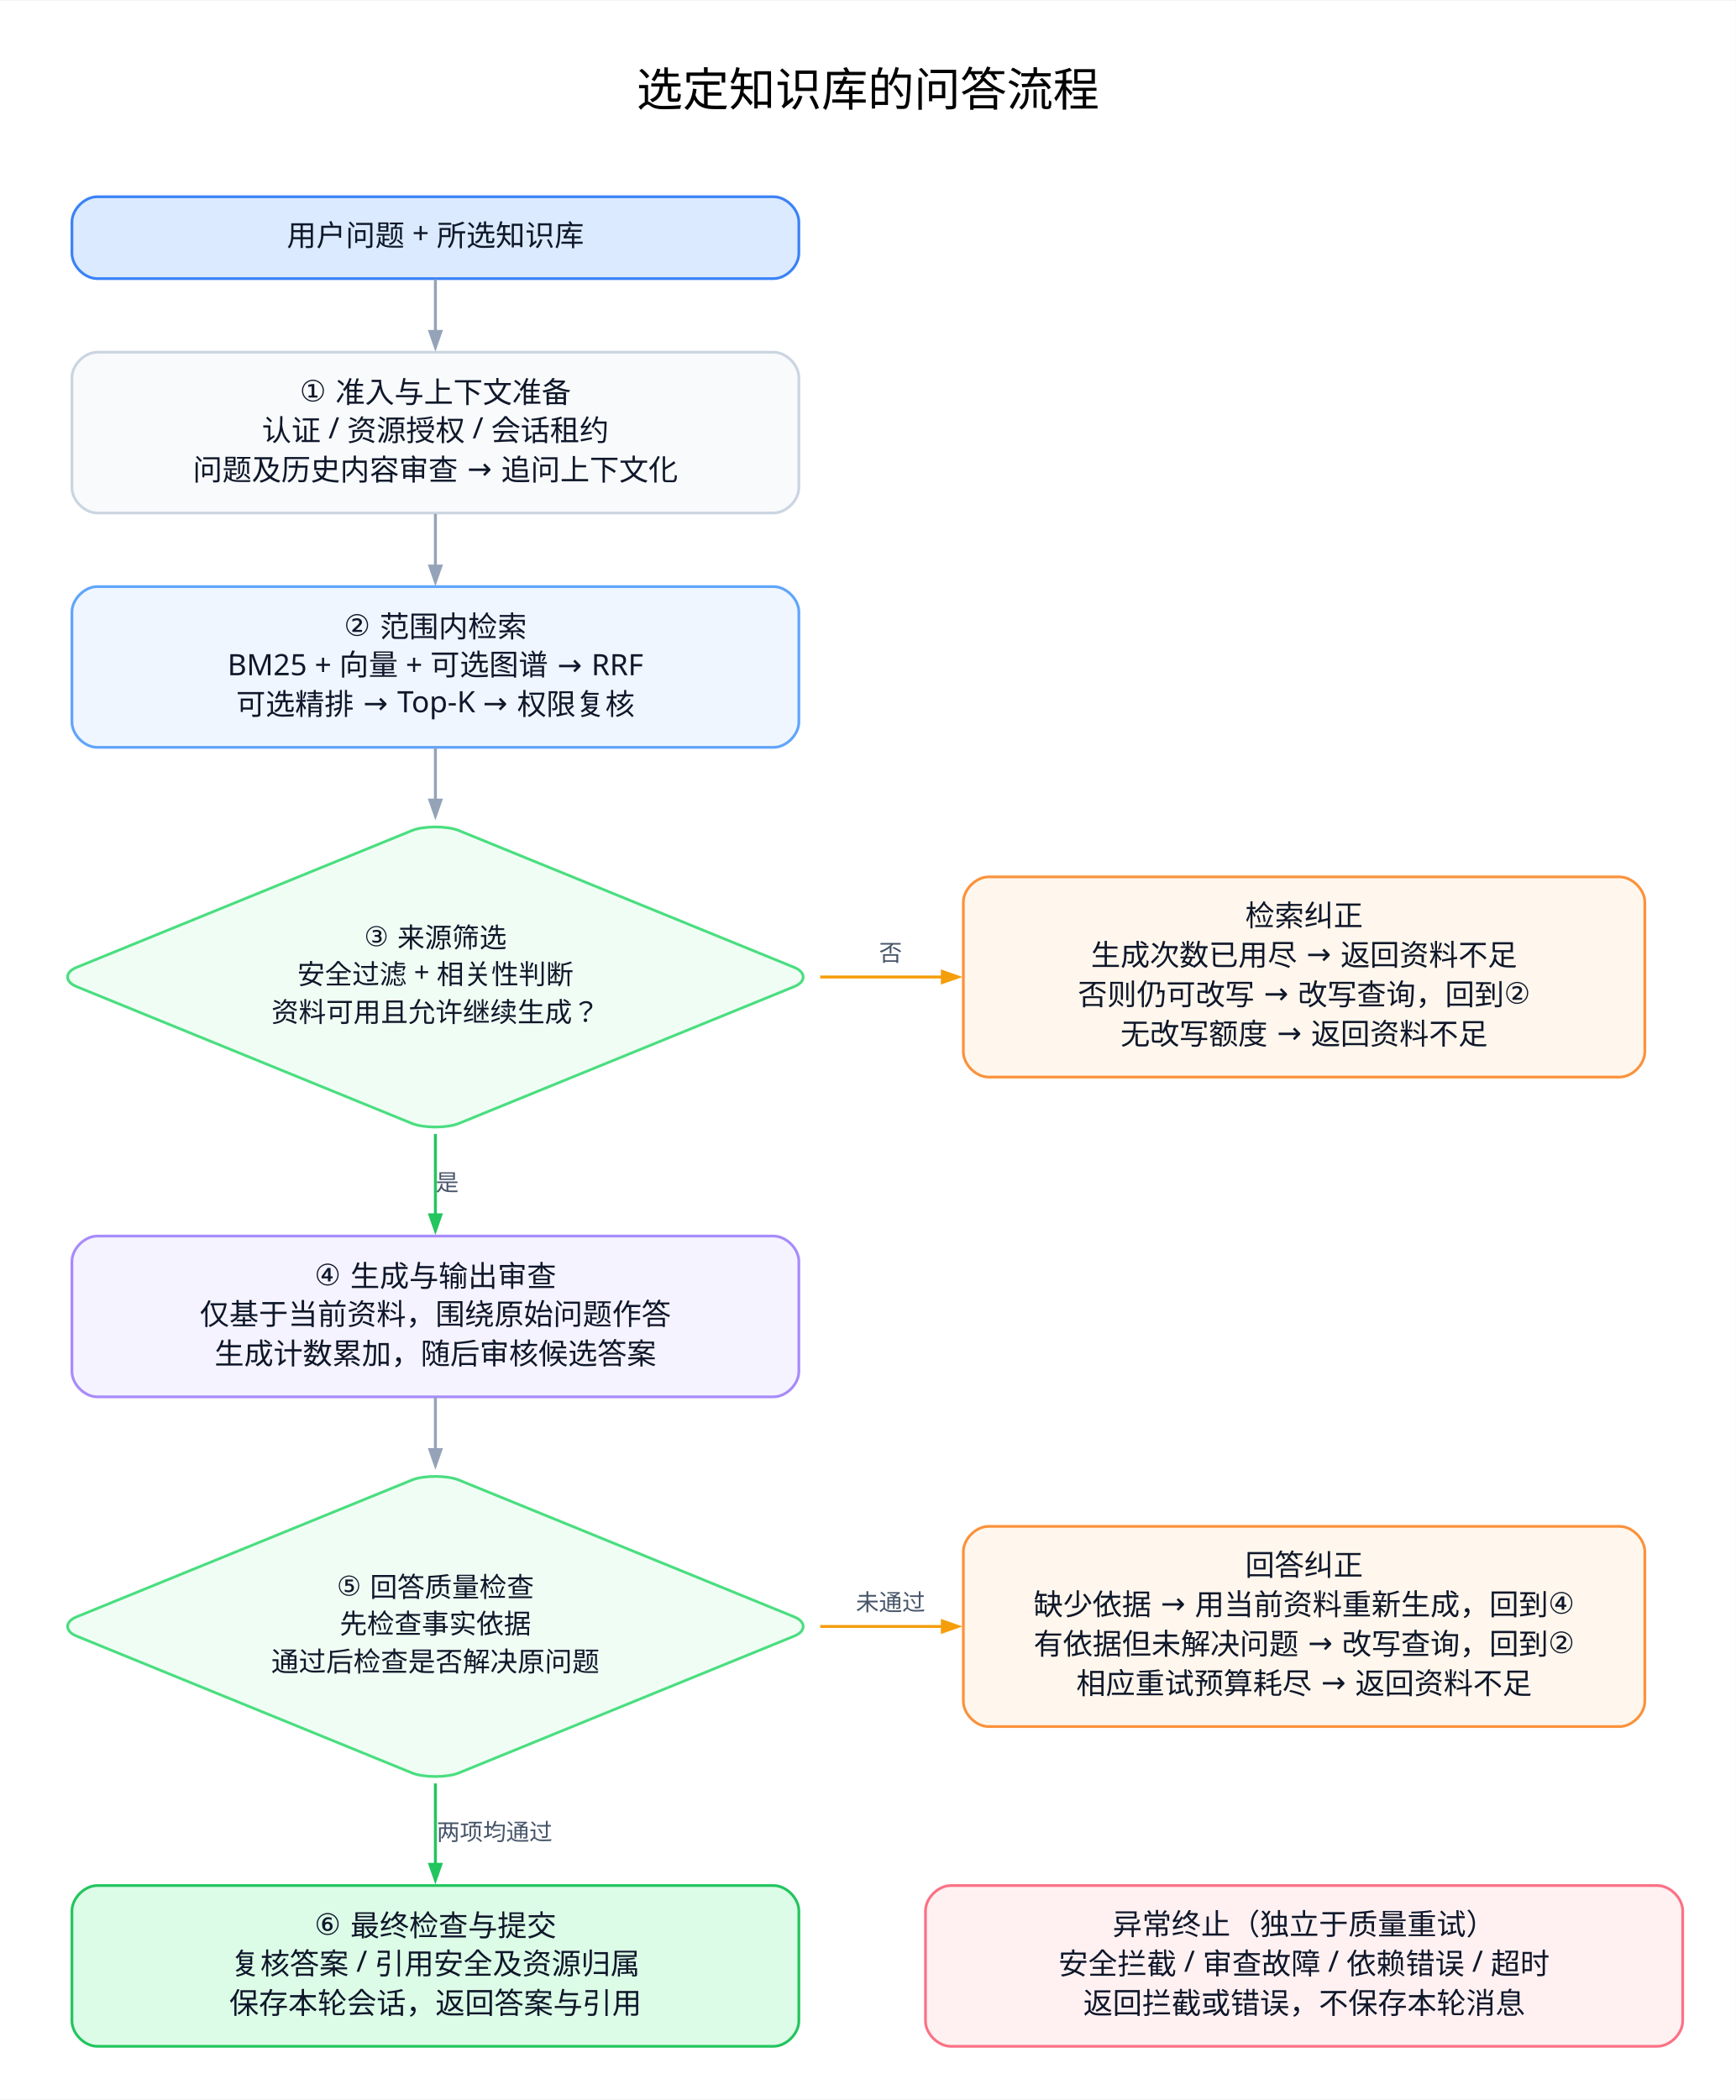
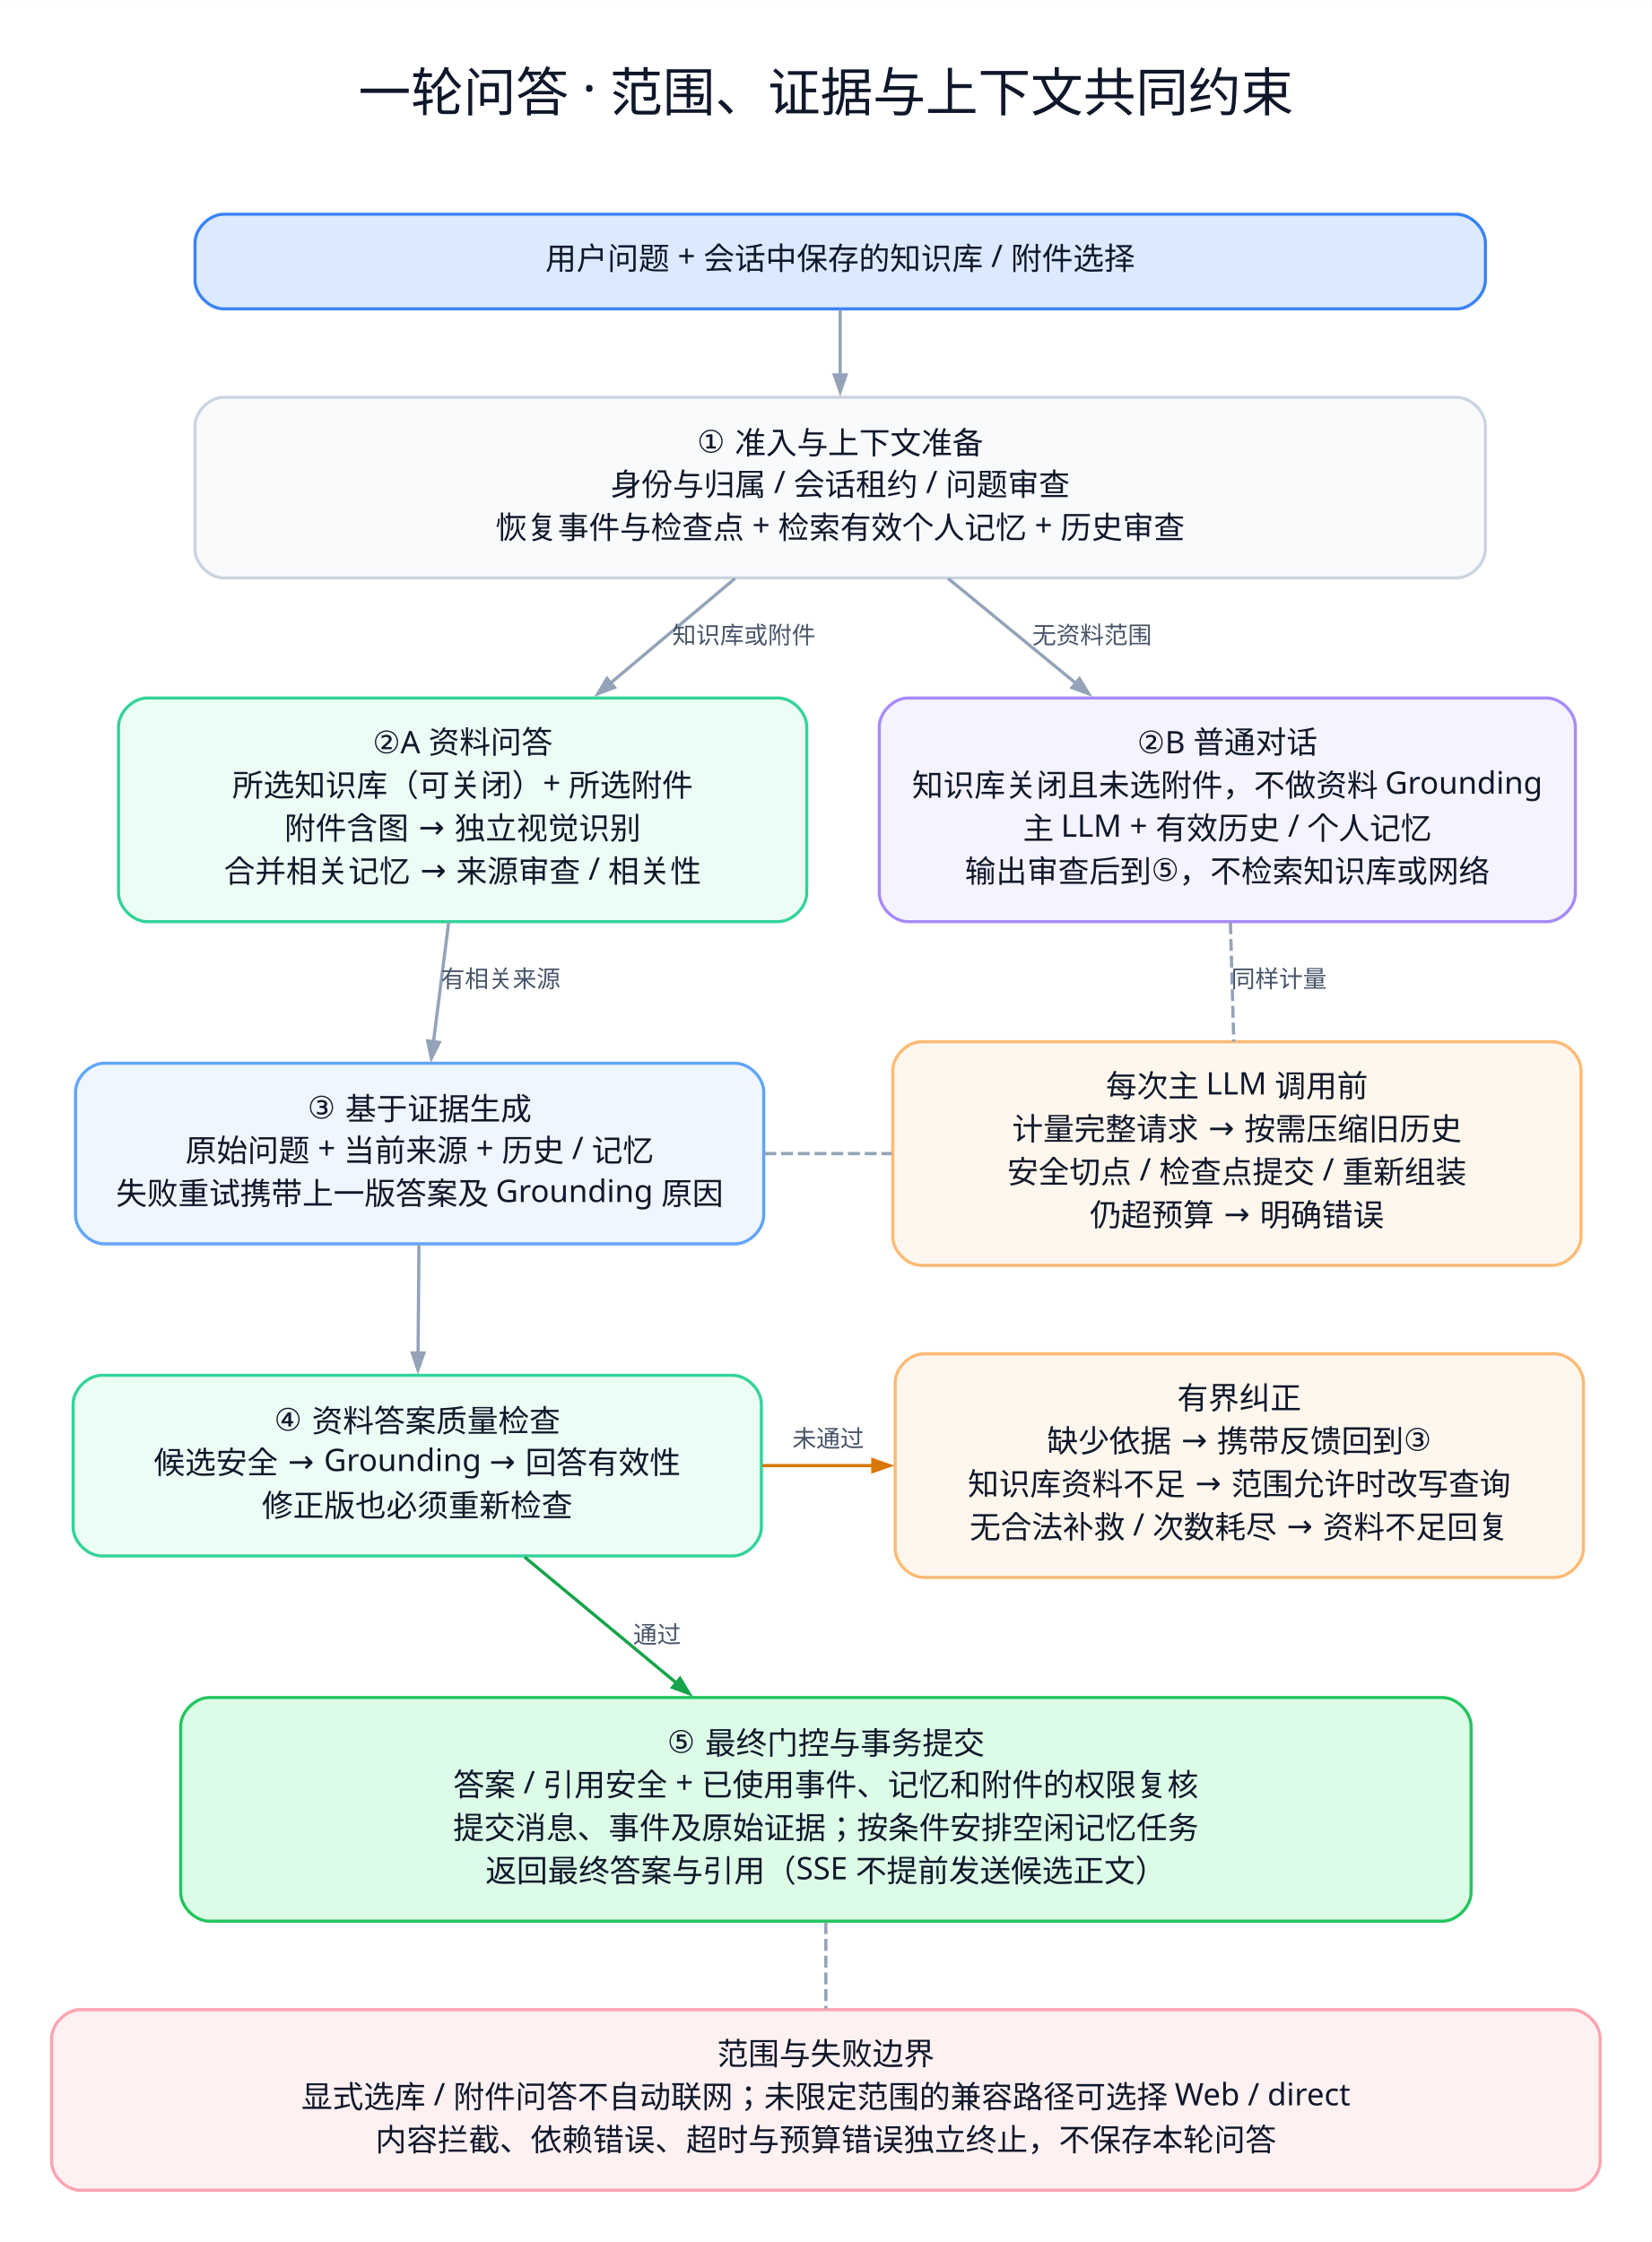
- <svg xmlns="http://www.w3.org/2000/svg" width="825pt" height="998pt" viewBox="0.00 0.00 825.20 997.59">
-   <g id="graph0" class="graph" transform="scale(1 1) rotate(0) translate(25.2 972.39)">
-     <polygon fill="white" stroke="none" points="-25.2,25.2 -25.2,-972.39 800,-972.39 800,25.2 -25.2,25.2" />
-     <text text-anchor="middle" x="387.4" y="-922.29" font-family="Microsoft YaHei" font-size="22.00">选定知识库的问答流程</text>
-     <text text-anchor="middle" x="387.4" y="-892.29" font-family="Microsoft YaHei" font-size="22.00"> </text>
+ <svg xmlns="http://www.w3.org/2000/svg" width="691pt" height="938pt" viewBox="0.00 0.00 691.20 938.15">
+   <g id="graph0" class="graph" transform="scale(1 1) rotate(0) translate(21.6 916.55)">
+     <polygon fill="white" stroke="none" points="-21.6,21.6 -21.6,-916.55 669.6,-916.55 669.6,21.6 -21.6,21.6" />
+     <text text-anchor="middle" x="324" y="-870.05" font-family="Microsoft YaHei" font-size="22.00" fill="#0f172a">一轮问答 · 范围、证据与上下文共同约束</text>
+     <text text-anchor="middle" x="324" y="-840.05" font-family="Microsoft YaHei" font-size="22.00" fill="#0f172a"> </text>
    <g id="node1" class="node">
-       <path fill="#dbeafe" stroke="#3b82f6" stroke-width="1.3" d="M342.6,-879.19C342.6,-879.19 21,-879.19 21,-879.19 15,-879.19 9,-873.19 9,-867.19 9,-867.19 9,-852.28 9,-852.28 9,-846.28 15,-840.28 21,-840.28 21,-840.28 342.6,-840.28 342.6,-840.28 348.6,-840.28 354.6,-846.28 354.6,-852.28 354.6,-852.28 354.6,-867.19 354.6,-867.19 354.6,-873.19 348.6,-879.19 342.6,-879.19" />
-       <text text-anchor="middle" x="181.8" y="-855.81" font-family="Microsoft YaHei" font-size="14.00" fill="#0f172a">用户问题 + 所选知识库</text>
+       <path fill="#dbeafe" stroke="#3b82f6" stroke-width="1.3" d="M588,-826.95C588,-826.95 72,-826.95 72,-826.95 66,-826.95 60,-820.95 60,-814.95 60,-814.95 60,-799.35 60,-799.35 60,-793.35 66,-787.35 72,-787.35 72,-787.35 588,-787.35 588,-787.35 594,-787.35 600,-793.35 600,-799.35 600,-799.35 600,-814.95 600,-814.95 600,-820.95 594,-826.95 588,-826.95" />
+       <text text-anchor="middle" x="330" y="-803.8" font-family="Microsoft YaHei" font-size="13.00" fill="#0f172a">用户问题 + 会话中保存的知识库 / 附件选择</text>
    </g>
    <g id="node2" class="node">
-       <path fill="#f8fafc" stroke="#cbd5e1" stroke-width="1.3" d="M342.6,-805.28C342.6,-805.28 21,-805.28 21,-805.28 15,-805.28 9,-799.28 9,-793.28 9,-793.28 9,-740.87 9,-740.87 9,-734.87 15,-728.87 21,-728.87 21,-728.87 342.6,-728.87 342.6,-728.87 348.6,-728.87 354.6,-734.87 354.6,-740.87 354.6,-740.87 354.6,-793.28 354.6,-793.28 354.6,-799.28 348.6,-805.28 342.6,-805.28" />
-       <text text-anchor="middle" x="181.8" y="-781.9" font-family="Microsoft YaHei" font-size="14.00" fill="#0f172a">① 准入与上下文准备</text>
-       <text text-anchor="middle" x="181.8" y="-763.15" font-family="Microsoft YaHei" font-size="14.00" fill="#0f172a">认证 / 资源授权 / 会话租约</text>
-       <text text-anchor="middle" x="181.8" y="-744.4" font-family="Microsoft YaHei" font-size="14.00" fill="#0f172a">问题及历史内容审查 → 追问上下文化</text>
+       <path fill="#f8fafc" stroke="#cbd5e1" stroke-width="1.3" d="M588,-750.35C588,-750.35 72,-750.35 72,-750.35 66,-750.35 60,-744.35 60,-738.35 60,-738.35 60,-686.75 60,-686.75 60,-680.75 66,-674.75 72,-674.75 72,-674.75 588,-674.75 588,-674.75 594,-674.75 600,-680.75 600,-686.75 600,-686.75 600,-738.35 600,-738.35 600,-744.35 594,-750.35 588,-750.35" />
+       <text text-anchor="middle" x="330" y="-727.2" font-family="Microsoft YaHei" font-size="13.00" fill="#0f172a">① 准入与上下文准备</text>
+       <text text-anchor="middle" x="330" y="-709.2" font-family="Microsoft YaHei" font-size="13.00" fill="#0f172a">身份与归属 / 会话租约 / 问题审查</text>
+       <text text-anchor="middle" x="330" y="-691.2" font-family="Microsoft YaHei" font-size="13.00" fill="#0f172a">恢复事件与检查点 + 检索有效个人记忆 + 历史审查</text>
    </g>
    <g id="edge1" class="edge">
-       <path fill="none" stroke="#94a3b8" stroke-width="1.4" d="M181.8,-839.95C181.8,-832.64 181.8,-823.9 181.8,-815.08" />
-       <polygon fill="#94a3b8" stroke="#94a3b8" stroke-width="1.4" points="184.43,-815.16 181.8,-807.66 179.18,-815.16 184.43,-815.16" />
+       <path fill="none" stroke="#94a3b8" stroke-width="1.35" d="M330,-786.96C330,-778.93 330,-769.22 330,-759.53" />
+       <polygon fill="#94a3b8" stroke="#94a3b8" stroke-width="1.35" points="332.45,-759.73 330,-752.73 327.55,-759.73 332.45,-759.73" />
    </g>
    <g id="node3" class="node">
-       <path fill="#eff6ff" stroke="#60a5fa" stroke-width="1.3" d="M342.6,-693.87C342.6,-693.87 21,-693.87 21,-693.87 15,-693.87 9,-687.87 9,-681.87 9,-681.87 9,-629.46 9,-629.46 9,-623.46 15,-617.46 21,-617.46 21,-617.46 342.6,-617.46 342.6,-617.46 348.6,-617.46 354.6,-623.46 354.6,-629.46 354.6,-629.46 354.6,-681.87 354.6,-681.87 354.6,-687.87 348.6,-693.87 342.6,-693.87" />
-       <text text-anchor="middle" x="181.8" y="-670.49" font-family="Microsoft YaHei" font-size="14.00" fill="#0f172a">② 范围内检索</text>
-       <text text-anchor="middle" x="181.8" y="-651.74" font-family="Microsoft YaHei" font-size="14.00" fill="#0f172a">BM25 + 向量 + 可选图谱 → RRF</text>
-       <text text-anchor="middle" x="181.8" y="-632.99" font-family="Microsoft YaHei" font-size="14.00" fill="#0f172a">可选精排 → Top-K → 权限复核</text>
+       <path fill="#ecfdf5" stroke="#34d399" stroke-width="1.3" d="M304,-624.5C304,-624.5 40,-624.5 40,-624.5 34,-624.5 28,-618.5 28,-612.5 28,-612.5 28,-542.9 28,-542.9 28,-536.9 34,-530.9 40,-530.9 40,-530.9 304,-530.9 304,-530.9 310,-530.9 316,-536.9 316,-542.9 316,-542.9 316,-612.5 316,-612.5 316,-618.5 310,-624.5 304,-624.5" />
+       <text text-anchor="middle" x="172" y="-601.35" font-family="Microsoft YaHei" font-size="13.00" fill="#0f172a">②A 资料问答</text>
+       <text text-anchor="middle" x="172" y="-583.35" font-family="Microsoft YaHei" font-size="13.00" fill="#0f172a">所选知识库（可关闭）+ 所选附件</text>
+       <text text-anchor="middle" x="172" y="-565.35" font-family="Microsoft YaHei" font-size="13.00" fill="#0f172a">附件含图 → 独立视觉识别</text>
+       <text text-anchor="middle" x="172" y="-547.35" font-family="Microsoft YaHei" font-size="13.00" fill="#0f172a">合并相关记忆 → 来源审查 / 相关性</text>
    </g>
    <g id="edge2" class="edge">
-       <path fill="none" stroke="#94a3b8" stroke-width="1.4" d="M181.8,-728.42C181.8,-720.43 181.8,-711.89 181.8,-703.59" />
-       <polygon fill="#94a3b8" stroke="#94a3b8" stroke-width="1.4" points="184.43,-703.64 181.8,-696.14 179.18,-703.64 184.43,-703.64" />
+       <path fill="none" stroke="#94a3b8" stroke-width="1.35" d="M285.99,-674.54C269.87,-660.99 251.31,-645.38 233.91,-630.76" />
+       <polygon fill="#94a3b8" stroke="#94a3b8" stroke-width="1.35" points="235.55,-628.93 228.62,-626.3 232.4,-632.68 235.55,-628.93" />
+       <text text-anchor="middle" x="289.71" y="-647.25" font-family="Microsoft YaHei" font-size="10.00" fill="#475569">知识库或附件</text>
    </g>
    <g id="node4" class="node">
-       <path fill="#f0fdf4" stroke="#4ade80" stroke-width="1.3" d="M170.69,-577.93C170.69,-577.93 11.11,-512.83 11.11,-512.83 5.56,-510.57 5.56,-506.03 11.11,-503.77 11.11,-503.77 170.69,-438.67 170.69,-438.67 176.24,-436.41 187.36,-436.41 192.91,-438.67 192.91,-438.67 352.49,-503.77 352.49,-503.77 358.04,-506.03 358.04,-510.57 352.49,-512.83 352.49,-512.83 192.91,-577.93 192.91,-577.93 187.36,-580.19 176.24,-580.19 170.69,-577.93" />
-       <text text-anchor="middle" x="181.8" y="-522.95" font-family="Microsoft YaHei" font-size="13.00" fill="#0f172a">③ 来源筛选</text>
-       <text text-anchor="middle" x="181.8" y="-504.95" font-family="Microsoft YaHei" font-size="13.00" fill="#0f172a">安全过滤 + 相关性判断</text>
-       <text text-anchor="middle" x="181.8" y="-486.95" font-family="Microsoft YaHei" font-size="13.00" fill="#0f172a">资料可用且允许继续生成？</text>
+       <path fill="#f5f3ff" stroke="#a78bfa" stroke-width="1.3" d="M625.65,-624.5C625.65,-624.5 358.35,-624.5 358.35,-624.5 352.35,-624.5 346.35,-618.5 346.35,-612.5 346.35,-612.5 346.35,-542.9 346.35,-542.9 346.35,-536.9 352.35,-530.9 358.35,-530.9 358.35,-530.9 625.65,-530.9 625.65,-530.9 631.65,-530.9 637.65,-536.9 637.65,-542.9 637.65,-542.9 637.65,-612.5 637.65,-612.5 637.65,-618.5 631.65,-624.5 625.65,-624.5" />
+       <text text-anchor="middle" x="492" y="-601.35" font-family="Microsoft YaHei" font-size="13.00" fill="#0f172a">②B 普通对话</text>
+       <text text-anchor="middle" x="492" y="-583.35" font-family="Microsoft YaHei" font-size="13.00" fill="#0f172a">知识库关闭且未选附件，不做资料 Grounding</text>
+       <text text-anchor="middle" x="492" y="-565.35" font-family="Microsoft YaHei" font-size="13.00" fill="#0f172a">主 LLM + 有效历史 / 个人记忆</text>
+       <text text-anchor="middle" x="492" y="-547.35" font-family="Microsoft YaHei" font-size="13.00" fill="#0f172a">输出审查后到⑤，不检索知识库或网络</text>
    </g>
    <g id="edge3" class="edge">
-       <path fill="none" stroke="#94a3b8" stroke-width="1.4" d="M181.8,-617.23C181.8,-609.45 181.8,-600.95 181.8,-592.25" />
-       <polygon fill="#94a3b8" stroke="#94a3b8" stroke-width="1.4" points="184.43,-592.38 181.8,-584.88 179.18,-592.38 184.43,-592.38" />
+       <path fill="none" stroke="#94a3b8" stroke-width="1.35" d="M375.13,-674.54C391.8,-660.87 411.02,-645.11 428.99,-630.37" />
+       <polygon fill="#94a3b8" stroke="#94a3b8" stroke-width="1.35" points="430.11,-632.62 433.97,-626.29 427.01,-628.83 430.11,-632.62" />
+       <text text-anchor="middle" x="435.38" y="-647.25" font-family="Microsoft YaHei" font-size="10.00" fill="#475569">无资料范围</text>
    </g>
    <g id="node5" class="node">
-       <path fill="#f5f3ff" stroke="#a78bfa" stroke-width="1.3" d="M342.6,-385.14C342.6,-385.14 21,-385.14 21,-385.14 15,-385.14 9,-379.14 9,-373.14 9,-373.14 9,-320.73 9,-320.73 9,-314.73 15,-308.73 21,-308.73 21,-308.73 342.6,-308.73 342.6,-308.73 348.6,-308.73 354.6,-314.73 354.6,-320.73 354.6,-320.73 354.6,-373.14 354.6,-373.14 354.6,-379.14 348.6,-385.14 342.6,-385.14" />
-       <text text-anchor="middle" x="181.8" y="-361.76" font-family="Microsoft YaHei" font-size="14.00" fill="#0f172a">④ 生成与输出审查</text>
-       <text text-anchor="middle" x="181.8" y="-343.01" font-family="Microsoft YaHei" font-size="14.00" fill="#0f172a">仅基于当前资料，围绕原始问题作答</text>
-       <text text-anchor="middle" x="181.8" y="-324.26" font-family="Microsoft YaHei" font-size="14.00" fill="#0f172a">生成计数累加，随后审核候选答案</text>
+       <path fill="#eff6ff" stroke="#60a5fa" stroke-width="1.3" d="M286,-471.65C286,-471.65 22,-471.65 22,-471.65 16,-471.65 10,-465.65 10,-459.65 10,-459.65 10,-408.05 10,-408.05 10,-402.05 16,-396.05 22,-396.05 22,-396.05 286,-396.05 286,-396.05 292,-396.05 298,-402.05 298,-408.05 298,-408.05 298,-459.65 298,-459.65 298,-465.65 292,-471.65 286,-471.65" />
+       <text text-anchor="middle" x="154" y="-448.5" font-family="Microsoft YaHei" font-size="13.00" fill="#0f172a">③ 基于证据生成</text>
+       <text text-anchor="middle" x="154" y="-430.5" font-family="Microsoft YaHei" font-size="13.00" fill="#0f172a">原始问题 + 当前来源 + 历史 / 记忆</text>
+       <text text-anchor="middle" x="154" y="-412.5" font-family="Microsoft YaHei" font-size="13.00" fill="#0f172a">失败重试携带上一版答案及 Grounding 原因</text>
    </g>
    <g id="edge4" class="edge">
-       <path fill="none" stroke="#22c55e" stroke-width="1.4" d="M181.8,-433.68C181.8,-420.55 181.8,-407.21 181.8,-395.07" />
-       <polygon fill="#22c55e" stroke="#22c55e" stroke-width="1.4" points="184.43,-395.25 181.8,-387.75 179.18,-395.25 184.43,-395.25" />
-       <text text-anchor="middle" x="187.42" y="-406.69" font-family="Microsoft YaHei" font-size="11.00" fill="#475569">是</text>
+       <path fill="none" stroke="#94a3b8" stroke-width="1.35" d="M166.16,-530.65C164.11,-514.54 161.82,-496.47 159.78,-480.4" />
+       <polygon fill="#94a3b8" stroke="#94a3b8" stroke-width="1.35" points="162.25,-480.37 158.93,-473.73 157.38,-480.99 162.25,-480.37" />
+       <text text-anchor="middle" x="187.91" y="-503.4" font-family="Microsoft YaHei" font-size="10.00" fill="#475569">有相关来源</text>
+     </g>
+     <g id="node6" class="node">
+       <path fill="#fff7ed" stroke="#fdba74" stroke-width="1.3" d="M628,-480.65C628,-480.65 364,-480.65 364,-480.65 358,-480.65 352,-474.65 352,-468.65 352,-468.65 352,-399.05 352,-399.05 352,-393.05 358,-387.05 364,-387.05 364,-387.05 628,-387.05 628,-387.05 634,-387.05 640,-393.05 640,-399.05 640,-399.05 640,-468.65 640,-468.65 640,-474.65 634,-480.65 628,-480.65" />
+       <text text-anchor="middle" x="496" y="-457.5" font-family="Microsoft YaHei" font-size="13.00" fill="#0f172a">每次主 LLM 调用前</text>
+       <text text-anchor="middle" x="496" y="-439.5" font-family="Microsoft YaHei" font-size="13.00" fill="#0f172a">计量完整请求 → 按需压缩旧历史</text>
+       <text text-anchor="middle" x="496" y="-421.5" font-family="Microsoft YaHei" font-size="13.00" fill="#0f172a">安全切点 / 检查点提交 / 重新组装</text>
+       <text text-anchor="middle" x="496" y="-403.5" font-family="Microsoft YaHei" font-size="13.00" fill="#0f172a">仍超预算 → 明确错误</text>
+     </g>
+     <g id="edge5" class="edge">
+       <path fill="none" stroke="#94a3b8" stroke-width="1.35" stroke-dasharray="5,2" d="M493.3,-530.65C493.75,-514.63 494.26,-496.67 494.71,-480.67" />
+       <text text-anchor="middle" x="513.62" y="-503.4" font-family="Microsoft YaHei" font-size="10.00" fill="#475569">同样计量</text>
+     </g>
+     <g id="edge6" class="edge">
+       <path fill="none" stroke="#94a3b8" stroke-width="1.35" stroke-dasharray="5,2" d="M298.25,-433.85C314.74,-433.85 335.1,-433.85 351.61,-433.85" />
+     </g>
+     <g id="node7" class="node">
+       <path fill="#ecfdf5" stroke="#34d399" stroke-width="1.3" d="M285,-341.05C285,-341.05 21,-341.05 21,-341.05 15,-341.05 9,-335.05 9,-329.05 9,-329.05 9,-277.45 9,-277.45 9,-271.45 15,-265.45 21,-265.45 21,-265.45 285,-265.45 285,-265.45 291,-265.45 297,-271.45 297,-277.45 297,-277.45 297,-329.05 297,-329.05 297,-335.05 291,-341.05 285,-341.05" />
+       <text text-anchor="middle" x="153" y="-317.9" font-family="Microsoft YaHei" font-size="13.00" fill="#0f172a">④ 资料答案质量检查</text>
+       <text text-anchor="middle" x="153" y="-299.9" font-family="Microsoft YaHei" font-size="13.00" fill="#0f172a">候选安全 → Grounding → 回答有效性</text>
+       <text text-anchor="middle" x="153" y="-281.9" font-family="Microsoft YaHei" font-size="13.00" fill="#0f172a">修正版也必须重新检查</text>
+     </g>
+     <g id="edge7" class="edge">
+       <path fill="none" stroke="#94a3b8" stroke-width="1.35" d="M153.71,-395.65C153.6,-381.52 153.47,-365.26 153.36,-350.4" />
+       <polygon fill="#94a3b8" stroke="#94a3b8" stroke-width="1.35" points="155.81,-350.39 153.3,-343.41 150.91,-350.42 155.81,-350.39" />
    </g>
    <g id="node8" class="node">
-       <path fill="#fff7ed" stroke="#fb923c" stroke-width="1.3" d="M744.8,-555.88C744.8,-555.88 444.8,-555.88 444.8,-555.88 438.8,-555.88 432.8,-549.88 432.8,-543.88 432.8,-543.88 432.8,-472.72 432.8,-472.72 432.8,-466.72 438.8,-460.72 444.8,-460.72 444.8,-460.72 744.8,-460.72 744.8,-460.72 750.8,-460.72 756.8,-466.72 756.8,-472.72 756.8,-472.72 756.8,-543.88 756.8,-543.88 756.8,-549.88 750.8,-555.88 744.8,-555.88" />
-       <text text-anchor="middle" x="594.8" y="-532.5" font-family="Microsoft YaHei" font-size="14.00" fill="#0f172a">检索纠正</text>
-       <text text-anchor="middle" x="594.8" y="-513.75" font-family="Microsoft YaHei" font-size="14.00" fill="#0f172a">生成次数已用尽 → 返回资料不足</text>
-       <text text-anchor="middle" x="594.8" y="-495" font-family="Microsoft YaHei" font-size="14.00" fill="#0f172a">否则仍可改写 → 改写查询，回到②</text>
-       <text text-anchor="middle" x="594.8" y="-476.25" font-family="Microsoft YaHei" font-size="14.00" fill="#0f172a">无改写额度 → 返回资料不足</text>
+       <path fill="#fff7ed" stroke="#fdba74" stroke-width="1.3" d="M629,-350.05C629,-350.05 365,-350.05 365,-350.05 359,-350.05 353,-344.05 353,-338.05 353,-338.05 353,-268.45 353,-268.45 353,-262.45 359,-256.45 365,-256.45 365,-256.45 629,-256.45 629,-256.45 635,-256.45 641,-262.45 641,-268.45 641,-268.45 641,-338.05 641,-338.05 641,-344.05 635,-350.05 629,-350.05" />
+       <text text-anchor="middle" x="497" y="-326.9" font-family="Microsoft YaHei" font-size="13.00" fill="#0f172a">有界纠正</text>
+       <text text-anchor="middle" x="497" y="-308.9" font-family="Microsoft YaHei" font-size="13.00" fill="#0f172a">缺少依据 → 携带反馈回到③</text>
+       <text text-anchor="middle" x="497" y="-290.9" font-family="Microsoft YaHei" font-size="13.00" fill="#0f172a">知识库资料不足 → 范围允许时改写查询</text>
+       <text text-anchor="middle" x="497" y="-272.9" font-family="Microsoft YaHei" font-size="13.00" fill="#0f172a">无合法补救 / 次数耗尽 → 资料不足回复</text>
    </g>
-     <g id="edge7" class="edge">
-       <path fill="none" stroke="#f59e0b" stroke-width="1.4" d="M364.75,-508.3C384.13,-508.3 403.78,-508.3 423.03,-508.3" />
-       <polygon fill="#f59e0b" stroke="#f59e0b" stroke-width="1.4" points="422.82,-510.93 430.32,-508.3 422.82,-505.68 422.82,-510.93" />
-       <text text-anchor="middle" x="398.2" y="-515.85" font-family="Microsoft YaHei" font-size="11.00" fill="#475569">否</text>
-     </g>
-     <g id="node6" class="node">
-       <path fill="#f0fdf4" stroke="#4ade80" stroke-width="1.3" d="M170.69,-269.2C170.69,-269.2 11.11,-204.1 11.11,-204.1 5.56,-201.84 5.56,-197.3 11.11,-195.04 11.11,-195.04 170.69,-129.94 170.69,-129.94 176.24,-127.68 187.36,-127.68 192.91,-129.94 192.91,-129.94 352.49,-195.04 352.49,-195.04 358.04,-197.3 358.04,-201.84 352.49,-204.1 352.49,-204.1 192.91,-269.2 192.91,-269.2 187.36,-271.46 176.24,-271.46 170.69,-269.2" />
-       <text text-anchor="middle" x="181.8" y="-214.22" font-family="Microsoft YaHei" font-size="13.00" fill="#0f172a">⑤ 回答质量检查</text>
-       <text text-anchor="middle" x="181.8" y="-196.22" font-family="Microsoft YaHei" font-size="13.00" fill="#0f172a">先检查事实依据</text>
-       <text text-anchor="middle" x="181.8" y="-178.22" font-family="Microsoft YaHei" font-size="13.00" fill="#0f172a">通过后检查是否解决原问题</text>
-     </g>
-     <g id="edge5" class="edge">
-       <path fill="none" stroke="#94a3b8" stroke-width="1.4" d="M181.8,-308.5C181.8,-300.72 181.8,-292.22 181.8,-283.52" />
-       <polygon fill="#94a3b8" stroke="#94a3b8" stroke-width="1.4" points="184.43,-283.65 181.8,-276.15 179.18,-283.65 184.43,-283.65" />
-     </g>
-     <g id="node7" class="node">
-       <path fill="#dcfce7" stroke="#22c55e" stroke-width="1.3" d="M342.6,-76.41C342.6,-76.41 21,-76.41 21,-76.41 15,-76.41 9,-70.41 9,-64.41 9,-64.41 9,-12 9,-12 9,-6 15,0 21,0 21,0 342.6,0 342.6,0 348.6,0 354.6,-6 354.6,-12 354.6,-12 354.6,-64.41 354.6,-64.41 354.6,-70.41 348.6,-76.41 342.6,-76.41" />
-       <text text-anchor="middle" x="181.8" y="-53.03" font-family="Microsoft YaHei" font-size="14.00" fill="#0f172a">⑥ 最终检查与提交</text>
-       <text text-anchor="middle" x="181.8" y="-34.28" font-family="Microsoft YaHei" font-size="14.00" fill="#0f172a">复核答案 / 引用安全及资源归属</text>
-       <text text-anchor="middle" x="181.8" y="-15.53" font-family="Microsoft YaHei" font-size="14.00" fill="#0f172a">保存本轮会话，返回答案与引用</text>
-     </g>
-     <g id="edge6" class="edge">
-       <path fill="none" stroke="#22c55e" stroke-width="1.4" d="M181.8,-124.95C181.8,-111.82 181.8,-98.48 181.8,-86.34" />
-       <polygon fill="#22c55e" stroke="#22c55e" stroke-width="1.4" points="184.43,-86.52 181.8,-79.02 179.18,-86.52 184.43,-86.52" />
-       <text text-anchor="middle" x="209.92" y="-97.96" font-family="Microsoft YaHei" font-size="11.00" fill="#475569">两项均通过</text>
+     <g id="edge8" class="edge">
+       <path fill="none" stroke="#d97706" stroke-width="1.35" d="M297.39,-303.25C312.68,-303.25 328.28,-303.25 343.67,-303.25" />
+       <polygon fill="#d97706" stroke="#d97706" stroke-width="1.35" points="343.66,-305.7 350.66,-303.25 343.66,-300.8 343.66,-305.7" />
+       <text text-anchor="middle" x="325" y="-311" font-family="Microsoft YaHei" font-size="10.00" fill="#475569">未通过</text>
    </g>
    <g id="node9" class="node">
-       <path fill="#fff7ed" stroke="#fb923c" stroke-width="1.3" d="M744.8,-247.15C744.8,-247.15 444.8,-247.15 444.8,-247.15 438.8,-247.15 432.8,-241.15 432.8,-235.15 432.8,-235.15 432.8,-163.99 432.8,-163.99 432.8,-157.99 438.8,-151.99 444.8,-151.99 444.8,-151.99 744.8,-151.99 744.8,-151.99 750.8,-151.99 756.8,-157.99 756.8,-163.99 756.8,-163.99 756.8,-235.15 756.8,-235.15 756.8,-241.15 750.8,-247.15 744.8,-247.15" />
-       <text text-anchor="middle" x="594.8" y="-223.77" font-family="Microsoft YaHei" font-size="14.00" fill="#0f172a">回答纠正</text>
-       <text text-anchor="middle" x="594.8" y="-205.02" font-family="Microsoft YaHei" font-size="14.00" fill="#0f172a">缺少依据 → 用当前资料重新生成，回到④</text>
-       <text text-anchor="middle" x="594.8" y="-186.27" font-family="Microsoft YaHei" font-size="14.00" fill="#0f172a">有依据但未解决问题 → 改写查询，回到②</text>
-       <text text-anchor="middle" x="594.8" y="-167.52" font-family="Microsoft YaHei" font-size="14.00" fill="#0f172a">相应重试预算耗尽 → 返回资料不足</text>
+       <path fill="#dcfce7" stroke="#22c55e" stroke-width="1.3" d="M582,-206.2C582,-206.2 66,-206.2 66,-206.2 60,-206.2 54,-200.2 54,-194.2 54,-194.2 54,-124.6 54,-124.6 54,-118.6 60,-112.6 66,-112.6 66,-112.6 582,-112.6 582,-112.6 588,-112.6 594,-118.6 594,-124.6 594,-124.6 594,-194.2 594,-194.2 594,-200.2 588,-206.2 582,-206.2" />
+       <text text-anchor="middle" x="324" y="-183.05" font-family="Microsoft YaHei" font-size="13.00" fill="#0f172a">⑤ 最终门控与事务提交</text>
+       <text text-anchor="middle" x="324" y="-165.05" font-family="Microsoft YaHei" font-size="13.00" fill="#0f172a">答案 / 引用安全 + 已使用事件、记忆和附件的权限复核</text>
+       <text text-anchor="middle" x="324" y="-147.05" font-family="Microsoft YaHei" font-size="13.00" fill="#0f172a">提交消息、事件及原始证据；按条件安排空闲记忆任务</text>
+       <text text-anchor="middle" x="324" y="-129.05" font-family="Microsoft YaHei" font-size="13.00" fill="#0f172a">返回最终答案与引用（SSE 不提前发送候选正文）</text>
    </g>
-     <g id="edge8" class="edge">
-       <path fill="none" stroke="#f59e0b" stroke-width="1.4" d="M364.75,-199.57C384.13,-199.57 403.78,-199.57 423.03,-199.57" />
-       <polygon fill="#f59e0b" stroke="#f59e0b" stroke-width="1.4" points="422.82,-202.19 430.32,-199.57 422.82,-196.94 422.82,-202.19" />
-       <text text-anchor="middle" x="398.2" y="-207.12" font-family="Microsoft YaHei" font-size="11.00" fill="#475569">未通过</text>
+     <g id="edge10" class="edge">
+       <path fill="none" stroke="#16a34a" stroke-width="1.35" d="M197.93,-264.98C217.39,-248.83 240.51,-229.66 261.6,-212.16" />
+       <polygon fill="#16a34a" stroke="#16a34a" stroke-width="1.35" points="262.97,-214.21 266.8,-207.85 259.85,-210.43 262.97,-214.21" />
+       <text text-anchor="middle" x="253.38" y="-228.95" font-family="Microsoft YaHei" font-size="10.00" fill="#475569">通过</text>
    </g>
    <g id="node10" class="node">
-       <path fill="#fff1f2" stroke="#fb7185" stroke-width="1.3" d="M762.8,-76.41C762.8,-76.41 426.8,-76.41 426.8,-76.41 420.8,-76.41 414.8,-70.41 414.8,-64.41 414.8,-64.41 414.8,-12 414.8,-12 414.8,-6 420.8,0 426.8,0 426.8,0 762.8,0 762.8,0 768.8,0 774.8,-6 774.8,-12 774.8,-12 774.8,-64.41 774.8,-64.41 774.8,-70.41 768.8,-76.41 762.8,-76.41" />
-       <text text-anchor="middle" x="594.8" y="-53.03" font-family="Microsoft YaHei" font-size="14.00" fill="#0f172a">异常终止（独立于质量重试）</text>
-       <text text-anchor="middle" x="594.8" y="-34.28" font-family="Microsoft YaHei" font-size="14.00" fill="#0f172a">安全拦截 / 审查故障 / 依赖错误 / 超时</text>
-       <text text-anchor="middle" x="594.8" y="-15.53" font-family="Microsoft YaHei" font-size="14.00" fill="#0f172a">返回拦截或错误，不保存本轮消息</text>
+       <path fill="#fff1f2" stroke="#fda4af" stroke-width="1.3" d="M636,-75.6C636,-75.6 12,-75.6 12,-75.6 6,-75.6 0,-69.6 0,-63.6 0,-63.6 0,-12 0,-12 0,-6 6,0 12,0 12,0 636,0 636,0 642,0 648,-6 648,-12 648,-12 648,-63.6 648,-63.6 648,-69.6 642,-75.6 636,-75.6" />
+       <text text-anchor="middle" x="324" y="-52.45" font-family="Microsoft YaHei" font-size="13.00" fill="#0f172a">范围与失败边界</text>
+       <text text-anchor="middle" x="324" y="-34.45" font-family="Microsoft YaHei" font-size="13.00" fill="#0f172a">显式选库 / 附件问答不自动联网；未限定范围的兼容路径可选择 Web / direct</text>
+       <text text-anchor="middle" x="324" y="-16.45" font-family="Microsoft YaHei" font-size="13.00" fill="#0f172a">内容拦截、依赖错误、超时与预算错误独立终止，不保存本轮问答</text>
+     </g>
+     <g id="edge12" class="edge">
+       <path fill="none" stroke="#94a3b8" stroke-width="1.35" stroke-dasharray="5,2" d="M324,-112.16C324,-100.2 324,-87.47 324,-76.03" />
    </g>
  </g>
</svg>
